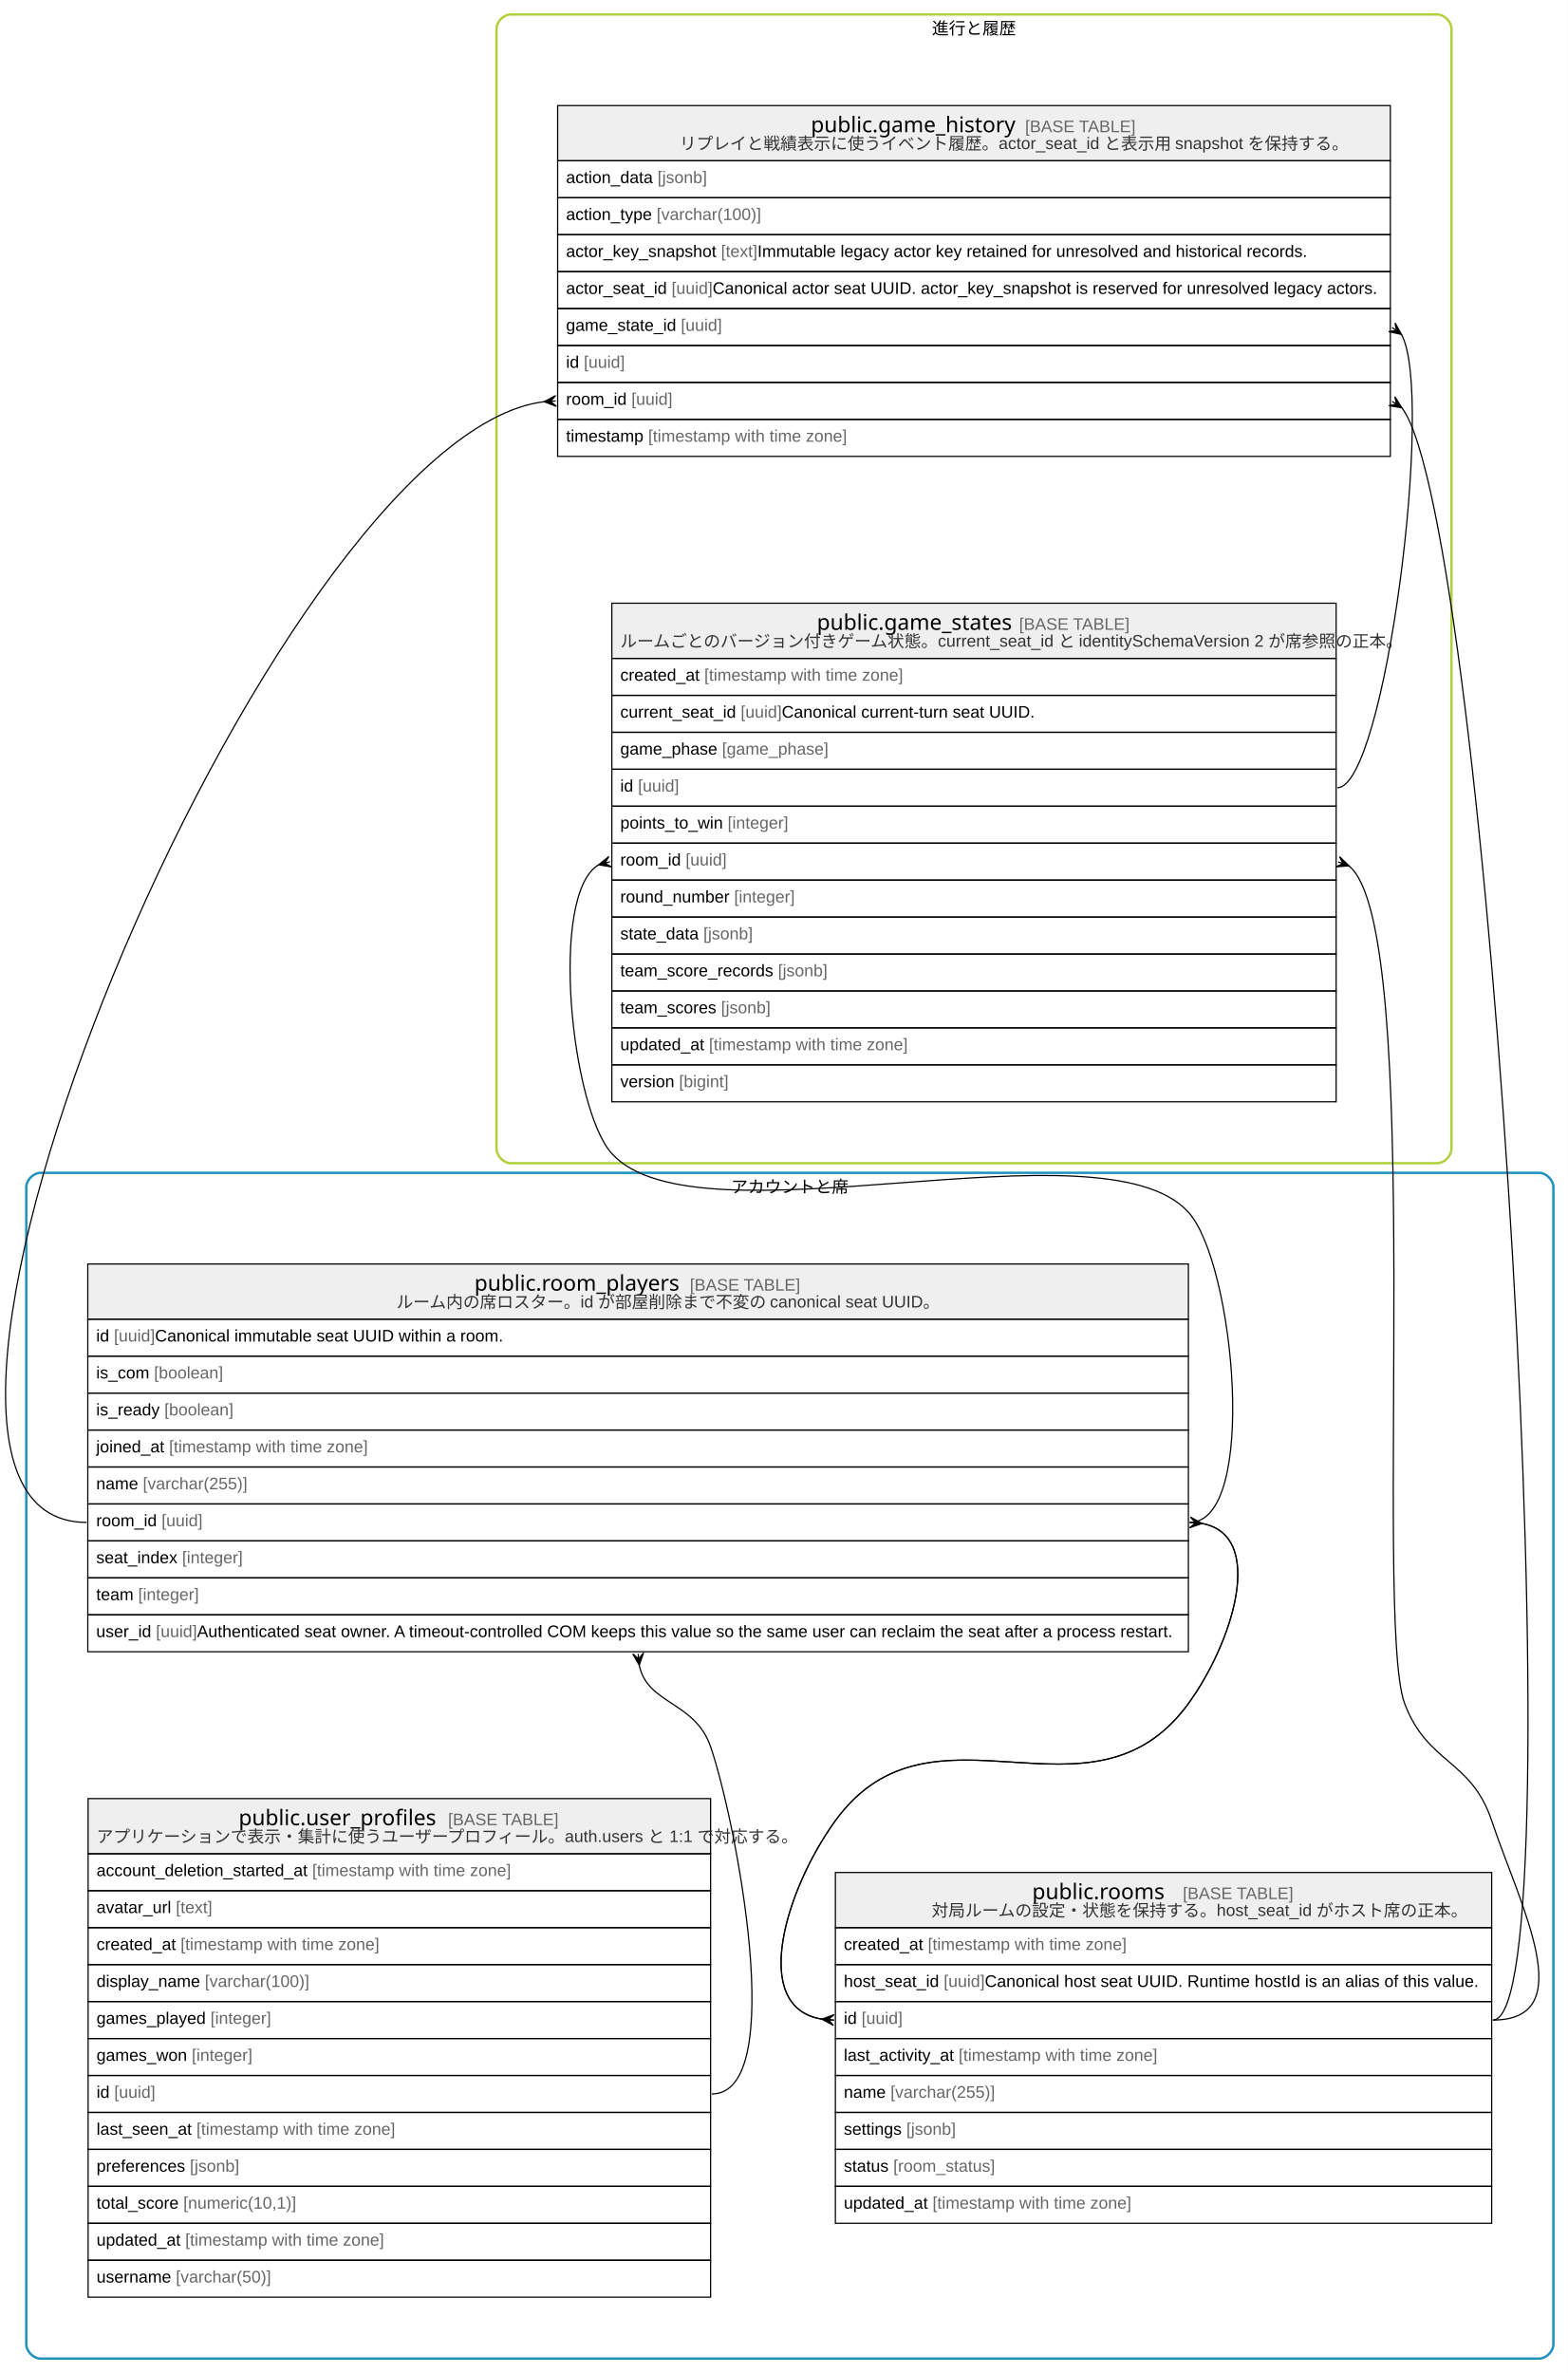
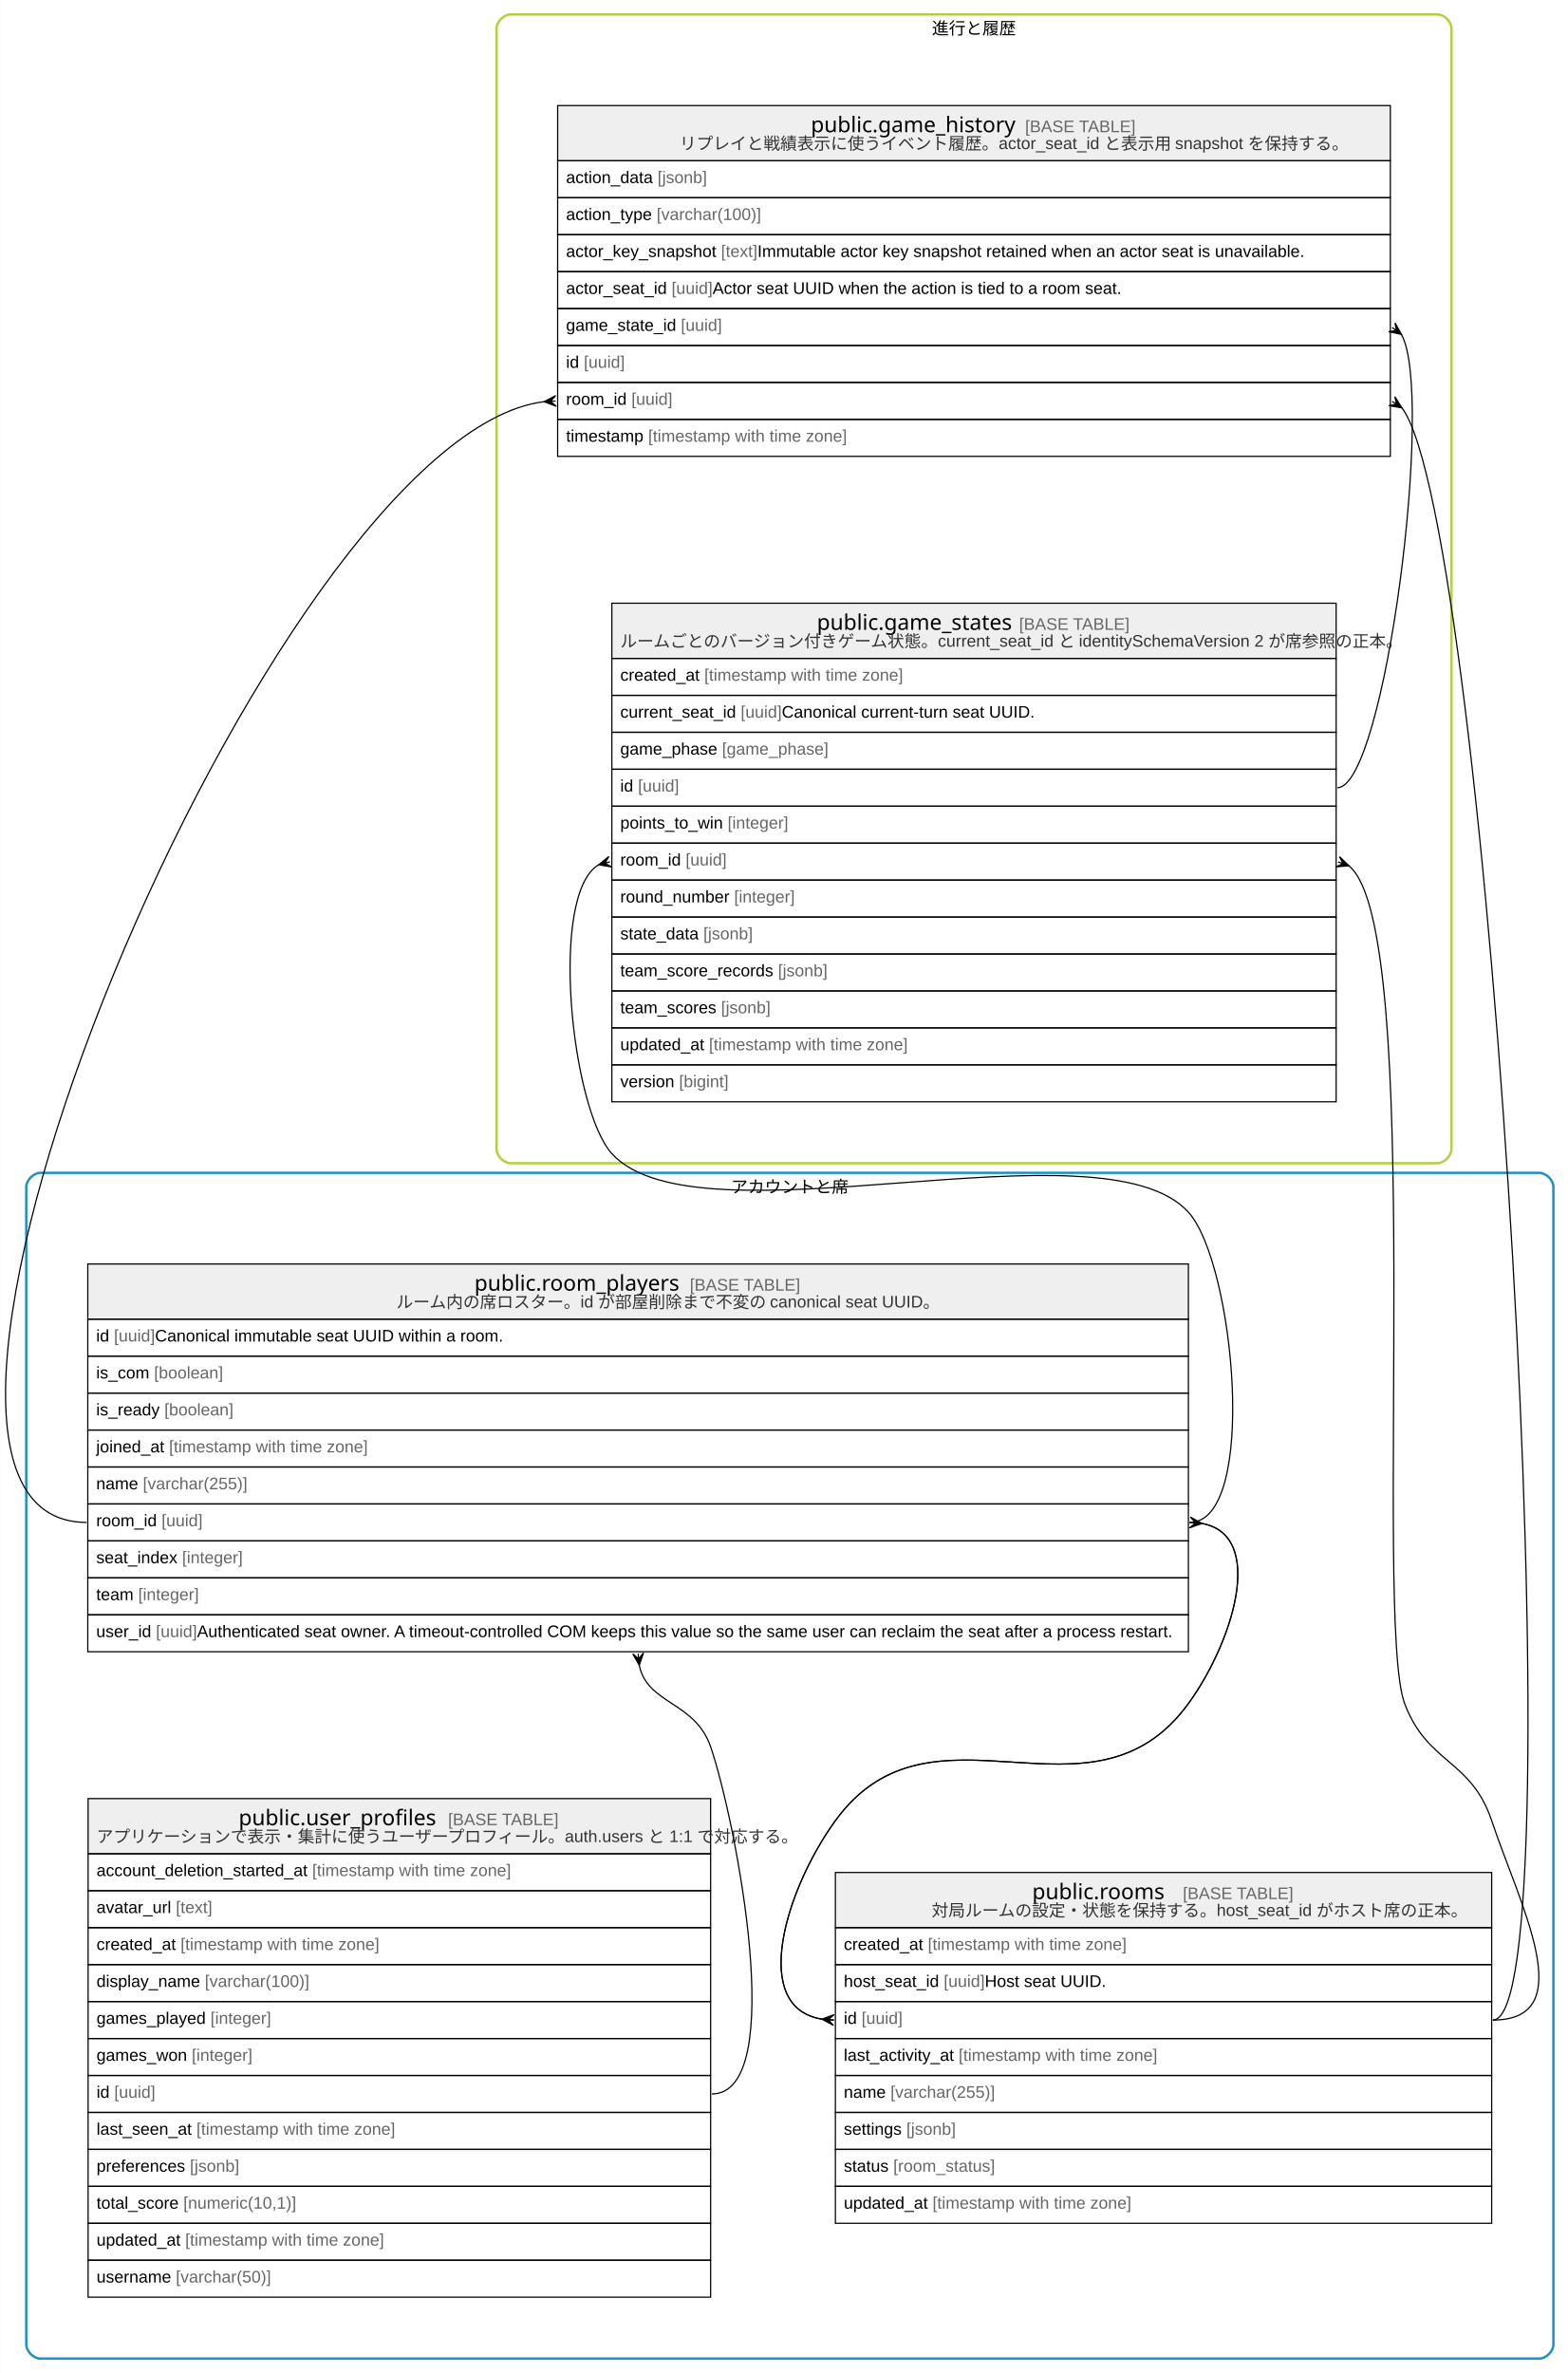
<svg xmlns="http://www.w3.org/2000/svg" width="1307pt" height="1978pt" viewBox="0.00 0.00 1306.80 1978.00">
  <g id="graph0" class="graph" transform="scale(1 1) rotate(0) translate(4 1974)">
    <polygon fill="white" stroke="none" points="-4,4 -4,-1974 1302.8,-1974 1302.8,4 -4,4" />
    <g id="clust1" class="cluster">
      <path fill="none" stroke="#1f91be" stroke-width="2" d="M29.8,-8C29.8,-8 1278.8,-8 1278.8,-8 1284.8,-8 1290.8,-14 1290.8,-20 1290.8,-20 1290.8,-984.4 1290.8,-984.4 1290.8,-990.4 1284.8,-996.4 1278.8,-996.4 1278.8,-996.4 29.8,-996.4 29.8,-996.4 23.8,-996.4 17.8,-990.4 17.8,-984.4 17.8,-984.4 17.8,-20 17.8,-20 17.8,-14 23.8,-8 29.8,-8" />
      <text text-anchor="middle" x="654.3" y="-979.8" font-family="Arial" font-size="14.00">アカウントと席</text>
    </g>
    <g id="clust2" class="cluster">
      <path fill="none" stroke="#b2cf3e" stroke-width="2" d="M421.8,-1004.4C421.8,-1004.4 1193.8,-1004.4 1193.8,-1004.4 1199.8,-1004.4 1205.8,-1010.4 1205.8,-1016.4 1205.8,-1016.4 1205.8,-1950 1205.8,-1950 1205.8,-1956 1199.8,-1962 1193.8,-1962 1193.8,-1962 421.8,-1962 421.8,-1962 415.8,-1962 409.8,-1956 409.8,-1950 409.8,-1950 409.8,-1016.4 409.8,-1016.4 409.8,-1010.4 415.8,-1004.4 421.8,-1004.4" />
      <text text-anchor="middle" x="807.8" y="-1945.4" font-family="Arial" font-size="14.00">進行と履歴</text>
    </g>
    <g id="node1" class="node">
      <polygon fill="#efefef" stroke="none" points="69.08,-874.4 69.08,-920.4 986.53,-920.4 986.53,-874.4 69.08,-874.4" />
      <polygon fill="none" stroke="black" points="69.08,-874.4 69.08,-920.4 986.53,-920.4 986.53,-874.4 69.08,-874.4" />
      <text text-anchor="start" x="391.33" y="-898.2" font-family="Arial Bold" font-size="18.00">public.room_players</text>
      <text text-anchor="start" x="539.79" y="-898.2" font-family="Arial" font-size="14.00">    </text>
      <text text-anchor="start" x="570.91" y="-898.2" font-family="Arial" font-size="14.00" fill="#666666">[BASE TABLE]</text>
      <text text-anchor="start" x="326.3" y="-883.8" font-family="Arial" font-size="14.00" fill="#333333">ルーム内の席ロスター。id が部屋削除まで不変の canonical seat UUID。</text>
      <polygon fill="none" stroke="black" points="69.08,-843.6 69.08,-874.4 986.53,-874.4 986.53,-843.6 69.08,-843.6" />
      <text text-anchor="start" x="76.08" y="-855.8" font-family="Arial" font-size="14.00">id </text>
      <text text-anchor="start" x="90.87" y="-855.8" font-family="Arial" font-size="14.00" fill="#666666">[uuid]</text>
      <text text-anchor="start" x="125.12" y="-855.8" font-family="Arial" font-size="14.00"> Canonical immutable seat UUID within a room.</text>
      <polygon fill="none" stroke="black" points="69.08,-812.8 69.08,-843.6 986.53,-843.6 986.53,-812.8 69.08,-812.8" />
      <text text-anchor="start" x="76.08" y="-825" font-family="Arial" font-size="14.00">is_com </text>
      <text text-anchor="start" x="124.32" y="-825" font-family="Arial" font-size="14.00" fill="#666666">[boolean]</text>
      <polygon fill="none" stroke="black" points="69.08,-782 69.08,-812.8 986.53,-812.8 986.53,-782 69.08,-782" />
      <text text-anchor="start" x="76.08" y="-794.2" font-family="Arial" font-size="14.00">is_ready </text>
      <text text-anchor="start" x="132.89" y="-794.2" font-family="Arial" font-size="14.00" fill="#666666">[boolean]</text>
      <polygon fill="none" stroke="black" points="69.08,-751.2 69.08,-782 986.53,-782 986.53,-751.2 69.08,-751.2" />
      <text text-anchor="start" x="76.08" y="-763.4" font-family="Arial" font-size="14.00">joined_at </text>
      <text text-anchor="start" x="136.8" y="-763.4" font-family="Arial" font-size="14.00" fill="#666666">[timestamp with time zone]</text>
      <polygon fill="none" stroke="black" points="69.08,-720.4 69.08,-751.2 986.53,-751.2 986.53,-720.4 69.08,-720.4" />
      <text text-anchor="start" x="76.08" y="-732.6" font-family="Arial" font-size="14.00">name </text>
      <text text-anchor="start" x="114.99" y="-732.6" font-family="Arial" font-size="14.00" fill="#666666">[varchar(255)]</text>
      <polygon fill="none" stroke="black" points="69.08,-689.6 69.08,-720.4 986.53,-720.4 986.53,-689.6 69.08,-689.6" />
      <text text-anchor="start" x="76.08" y="-701.8" font-family="Arial" font-size="14.00">room_id </text>
      <text text-anchor="start" x="130.55" y="-701.8" font-family="Arial" font-size="14.00" fill="#666666">[uuid]</text>
      <polygon fill="none" stroke="black" points="69.08,-658.8 69.08,-689.6 986.53,-689.6 986.53,-658.8 69.08,-658.8" />
      <text text-anchor="start" x="76.08" y="-671" font-family="Arial" font-size="14.00">seat_index </text>
      <text text-anchor="start" x="147.69" y="-671" font-family="Arial" font-size="14.00" fill="#666666">[integer]</text>
      <polygon fill="none" stroke="black" points="69.08,-628 69.08,-658.8 986.53,-658.8 986.53,-628 69.08,-628" />
      <text text-anchor="start" x="76.08" y="-640.2" font-family="Arial" font-size="14.00">team </text>
      <text text-anchor="start" x="111.1" y="-640.2" font-family="Arial" font-size="14.00" fill="#666666">[integer]</text>
      <polygon fill="none" stroke="black" points="69.08,-597.2 69.08,-628 986.53,-628 986.53,-597.2 69.08,-597.2" />
      <text text-anchor="start" x="76.08" y="-609.4" font-family="Arial" font-size="14.00">user_id </text>
      <text text-anchor="start" x="125.89" y="-609.4" font-family="Arial" font-size="14.00" fill="#666666">[uuid]</text>
      <text text-anchor="start" x="160.14" y="-609.4" font-family="Arial" font-size="14.00"> Authenticated seat owner. A timeout-controlled COM keeps this value so the same user can reclaim the seat after a process restart.</text>
    </g>
    <g id="node2" class="node">
      <polygon fill="#efefef" stroke="none" points="692.27,-367.2 692.27,-413.2 1239.34,-413.2 1239.34,-367.2 692.27,-367.2" />
      <polygon fill="none" stroke="black" points="692.27,-367.2 692.27,-413.2 1239.34,-413.2 1239.34,-367.2 692.27,-367.2" />
      <text text-anchor="start" x="856.31" y="-391" font-family="Arial Bold" font-size="18.00">public.rooms</text>
      <text text-anchor="start" x="950.81" y="-391" font-family="Arial" font-size="14.00">    </text>
      <text text-anchor="start" x="981.92" y="-391" font-family="Arial" font-size="14.00" fill="#666666">[BASE TABLE]</text>
      <text text-anchor="start" x="772.47" y="-376.6" font-family="Arial" font-size="14.00" fill="#333333">対局ルームの設定・状態を保持する。host_seat_id がホスト席の正本。</text>
      <polygon fill="none" stroke="black" points="692.27,-336.4 692.27,-367.2 1239.34,-367.2 1239.34,-336.4 692.27,-336.4" />
      <text text-anchor="start" x="699.27" y="-348.6" font-family="Arial" font-size="14.00">created_at </text>
      <text text-anchor="start" x="769.32" y="-348.6" font-family="Arial" font-size="14.00" fill="#666666">[timestamp with time zone]</text>
      <polygon fill="none" stroke="black" points="692.27,-305.6 692.27,-336.4 1239.34,-336.4 1239.34,-305.6 692.27,-305.6" />
      <text text-anchor="start" x="699.27" y="-317.8" font-family="Arial" font-size="14.00">host_seat_id </text>
      <text text-anchor="start" x="782.55" y="-317.8" font-family="Arial" font-size="14.00" fill="#666666">[uuid]</text>
-       <text text-anchor="start" x="816.8" y="-317.8" font-family="Arial" font-size="14.00"> Canonical host seat UUID. Runtime hostId is an alias of this value.</text>
+       <text text-anchor="start" x="816.8" y="-317.8" font-family="Arial" font-size="14.00"> Host seat UUID.</text>
      <polygon fill="none" stroke="black" points="692.27,-274.8 692.27,-305.6 1239.34,-305.6 1239.34,-274.8 692.27,-274.8" />
      <text text-anchor="start" x="699.27" y="-287" font-family="Arial" font-size="14.00">id </text>
      <text text-anchor="start" x="714.06" y="-287" font-family="Arial" font-size="14.00" fill="#666666">[uuid]</text>
      <polygon fill="none" stroke="black" points="692.27,-244 692.27,-274.8 1239.34,-274.8 1239.34,-244 692.27,-244" />
      <text text-anchor="start" x="699.27" y="-256.2" font-family="Arial" font-size="14.00">last_activity_at </text>
      <text text-anchor="start" x="794.98" y="-256.2" font-family="Arial" font-size="14.00" fill="#666666">[timestamp with time zone]</text>
      <polygon fill="none" stroke="black" points="692.27,-213.2 692.27,-244 1239.34,-244 1239.34,-213.2 692.27,-213.2" />
      <text text-anchor="start" x="699.27" y="-225.4" font-family="Arial" font-size="14.00">name </text>
      <text text-anchor="start" x="738.18" y="-225.4" font-family="Arial" font-size="14.00" fill="#666666">[varchar(255)]</text>
      <polygon fill="none" stroke="black" points="692.27,-182.4 692.27,-213.2 1239.34,-213.2 1239.34,-182.4 692.27,-182.4" />
      <text text-anchor="start" x="699.27" y="-194.6" font-family="Arial" font-size="14.00">settings </text>
      <text text-anchor="start" x="751.41" y="-194.6" font-family="Arial" font-size="14.00" fill="#666666">[jsonb]</text>
      <polygon fill="none" stroke="black" points="692.27,-151.6 692.27,-182.4 1239.34,-182.4 1239.34,-151.6 692.27,-151.6" />
      <text text-anchor="start" x="699.27" y="-163.8" font-family="Arial" font-size="14.00">status </text>
      <text text-anchor="start" x="740.51" y="-163.8" font-family="Arial" font-size="14.00" fill="#666666">[room_status]</text>
      <polygon fill="none" stroke="black" points="692.27,-120.8 692.27,-151.6 1239.34,-151.6 1239.34,-120.8 692.27,-120.8" />
      <text text-anchor="start" x="699.27" y="-133" font-family="Arial" font-size="14.00">updated_at </text>
      <text text-anchor="start" x="773.23" y="-133" font-family="Arial" font-size="14.00" fill="#666666">[timestamp with time zone]</text>
    </g>
    <g id="edge6" class="edge">
      <path fill="none" stroke="black" d="M997.69,-704.16C1051.47,-694.55 1023.83,-605.32 986.53,-554 905.51,-442.55 773.26,-567.88 692.27,-456.4 648.86,-396.64 617.4,-290.2 691.27,-290.2" />
      <polygon fill="black" stroke="black" points="997.83,-704.14 987.49,-700.49 992.51,-704.59 988.19,-704.94 988.19,-704.94 988.19,-704.94 992.51,-704.59 988.23,-709.46 997.83,-704.14" />
    </g>
    <g id="node3" class="node">
      <polygon fill="#efefef" stroke="none" points="69.35,-428.8 69.35,-474.8 588.26,-474.8 588.26,-428.8 69.35,-428.8" />
      <polygon fill="none" stroke="black" points="69.35,-428.8 69.35,-474.8 588.26,-474.8 588.26,-428.8 69.35,-428.8" />
      <text text-anchor="start" x="194.83" y="-452.6" font-family="Arial Bold" font-size="18.00">public.user_profiles</text>
      <text text-anchor="start" x="338.29" y="-452.6" font-family="Arial" font-size="14.00">    </text>
      <text text-anchor="start" x="369.41" y="-452.6" font-family="Arial" font-size="14.00" fill="#666666">[BASE TABLE]</text>
      <text text-anchor="start" x="76.35" y="-438.2" font-family="Arial" font-size="14.00" fill="#333333">アプリケーションで表示・集計に使うユーザープロフィール。auth.users と 1:1 で対応する。</text>
      <polygon fill="none" stroke="black" points="69.35,-398 69.35,-428.8 588.26,-428.8 588.26,-398 69.35,-398" />
      <text text-anchor="start" x="76.35" y="-410.2" font-family="Arial" font-size="14.00">account_deletion_started_at </text>
      <text text-anchor="start" x="256.15" y="-410.2" font-family="Arial" font-size="14.00" fill="#666666">[timestamp with time zone]</text>
      <polygon fill="none" stroke="black" points="69.35,-367.2 69.35,-398 588.26,-398 588.26,-367.2 69.35,-367.2" />
      <text text-anchor="start" x="76.35" y="-379.4" font-family="Arial" font-size="14.00">avatar_url </text>
      <text text-anchor="start" x="142.49" y="-379.4" font-family="Arial" font-size="14.00" fill="#666666">[text]</text>
      <polygon fill="none" stroke="black" points="69.35,-336.4 69.35,-367.2 588.26,-367.2 588.26,-336.4 69.35,-336.4" />
      <text text-anchor="start" x="76.35" y="-348.6" font-family="Arial" font-size="14.00">created_at </text>
      <text text-anchor="start" x="146.39" y="-348.6" font-family="Arial" font-size="14.00" fill="#666666">[timestamp with time zone]</text>
      <polygon fill="none" stroke="black" points="69.35,-305.6 69.35,-336.4 588.26,-336.4 588.26,-305.6 69.35,-305.6" />
      <text text-anchor="start" x="76.35" y="-317.8" font-family="Arial" font-size="14.00">display_name </text>
      <text text-anchor="start" x="166.62" y="-317.8" font-family="Arial" font-size="14.00" fill="#666666">[varchar(100)]</text>
      <polygon fill="none" stroke="black" points="69.35,-274.8 69.35,-305.6 588.26,-305.6 588.26,-274.8 69.35,-274.8" />
      <text text-anchor="start" x="76.35" y="-287" font-family="Arial" font-size="14.00">games_played </text>
      <text text-anchor="start" x="171.3" y="-287" font-family="Arial" font-size="14.00" fill="#666666">[integer]</text>
      <polygon fill="none" stroke="black" points="69.35,-244 69.35,-274.8 588.26,-274.8 588.26,-244 69.35,-244" />
      <text text-anchor="start" x="76.35" y="-256.2" font-family="Arial" font-size="14.00">games_won </text>
      <text text-anchor="start" x="155.73" y="-256.2" font-family="Arial" font-size="14.00" fill="#666666">[integer]</text>
      <polygon fill="none" stroke="black" points="69.35,-213.2 69.35,-244 588.26,-244 588.26,-213.2 69.35,-213.2" />
      <text text-anchor="start" x="76.35" y="-225.4" font-family="Arial" font-size="14.00">id </text>
      <text text-anchor="start" x="91.13" y="-225.4" font-family="Arial" font-size="14.00" fill="#666666">[uuid]</text>
      <polygon fill="none" stroke="black" points="69.35,-182.4 69.35,-213.2 588.26,-213.2 588.26,-182.4 69.35,-182.4" />
      <text text-anchor="start" x="76.35" y="-194.6" font-family="Arial" font-size="14.00">last_seen_at </text>
      <text text-anchor="start" x="159.63" y="-194.6" font-family="Arial" font-size="14.00" fill="#666666">[timestamp with time zone]</text>
      <polygon fill="none" stroke="black" points="69.35,-151.6 69.35,-182.4 588.26,-182.4 588.26,-151.6 69.35,-151.6" />
      <text text-anchor="start" x="76.35" y="-163.8" font-family="Arial" font-size="14.00">preferences </text>
      <text text-anchor="start" x="154.17" y="-163.8" font-family="Arial" font-size="14.00" fill="#666666">[jsonb]</text>
      <polygon fill="none" stroke="black" points="69.35,-120.8 69.35,-151.6 588.26,-151.6 588.26,-120.8 69.35,-120.8" />
      <text text-anchor="start" x="76.35" y="-133" font-family="Arial" font-size="14.00">total_score </text>
      <text text-anchor="start" x="148.72" y="-133" font-family="Arial" font-size="14.00" fill="#666666">[numeric(10,1)]</text>
      <polygon fill="none" stroke="black" points="69.35,-90 69.35,-120.8 588.26,-120.8 588.26,-90 69.35,-90" />
      <text text-anchor="start" x="76.35" y="-102.2" font-family="Arial" font-size="14.00">updated_at </text>
      <text text-anchor="start" x="150.3" y="-102.2" font-family="Arial" font-size="14.00" fill="#666666">[timestamp with time zone]</text>
      <polygon fill="none" stroke="black" points="69.35,-59.2 69.35,-90 588.26,-90 588.26,-59.2 69.35,-59.2" />
      <text text-anchor="start" x="76.35" y="-71.4" font-family="Arial" font-size="14.00">username </text>
      <text text-anchor="start" x="142.49" y="-71.4" font-family="Arial" font-size="14.00" fill="#666666">[varchar(50)]</text>
    </g>
    <g id="edge7" class="edge">
      <path fill="none" stroke="black" d="M528.78,-585.95C535.51,-553.16 575.22,-555.98 588.26,-518 609.15,-457.18 653.57,-228.6 589.26,-228.6" />
      <polygon fill="black" stroke="black" points="528.78,-585.91 523.36,-595.44 528.28,-591.22 527.87,-595.53 527.87,-595.53 527.87,-595.53 528.28,-591.22 532.32,-596.29 528.78,-585.91" />
    </g>
    <g id="edge8" class="edge">
      <path fill="none" stroke="black" d="M681.19,-290.94C620.5,-300.48 650.98,-399.56 692.27,-456.4 773.26,-567.88 905.51,-442.55 986.53,-554 1025.99,-608.29 1054.64,-705 987.53,-705" />
      <polygon fill="black" stroke="black" points="680.97,-290.96 691.27,-294.71 686.29,-290.57 690.6,-290.25 690.6,-290.25 690.6,-290.25 686.29,-290.57 690.61,-285.74 680.97,-290.96" />
    </g>
    <g id="node4" class="node">
      <polygon fill="#efefef" stroke="none" points="460.74,-1840 460.74,-1886 1154.87,-1886 1154.87,-1840 460.74,-1840" />
      <polygon fill="none" stroke="black" points="460.74,-1840 460.74,-1886 1154.87,-1886 1154.87,-1840 460.74,-1840" />
      <text text-anchor="start" x="671.82" y="-1863.8" font-family="Arial Bold" font-size="18.00">public.game_history</text>
      <text text-anchor="start" x="819.3" y="-1863.8" font-family="Arial" font-size="14.00">    </text>
      <text text-anchor="start" x="850.41" y="-1863.8" font-family="Arial" font-size="14.00" fill="#666666">[BASE TABLE]</text>
      <text text-anchor="start" x="562.33" y="-1849.4" font-family="Arial" font-size="14.00" fill="#333333">リプレイと戦績表示に使うイベント履歴。actor_seat_id と表示用 snapshot を保持する。</text>
      <polygon fill="none" stroke="black" points="460.74,-1809.2 460.74,-1840 1154.87,-1840 1154.87,-1809.2 460.74,-1809.2" />
      <text text-anchor="start" x="467.74" y="-1821.4" font-family="Arial" font-size="14.00">action_data </text>
      <text text-anchor="start" x="544.02" y="-1821.4" font-family="Arial" font-size="14.00" fill="#666666">[jsonb]</text>
      <polygon fill="none" stroke="black" points="460.74,-1778.4 460.74,-1809.2 1154.87,-1809.2 1154.87,-1778.4 460.74,-1778.4" />
      <text text-anchor="start" x="467.74" y="-1790.6" font-family="Arial" font-size="14.00">action_type </text>
      <text text-anchor="start" x="543.24" y="-1790.6" font-family="Arial" font-size="14.00" fill="#666666">[varchar(100)]</text>
      <polygon fill="none" stroke="black" points="460.74,-1747.6 460.74,-1778.4 1154.87,-1778.4 1154.87,-1747.6 460.74,-1747.6" />
      <text text-anchor="start" x="467.74" y="-1759.8" font-family="Arial" font-size="14.00">actor_key_snapshot </text>
      <text text-anchor="start" x="596.93" y="-1759.8" font-family="Arial" font-size="14.00" fill="#666666">[text]</text>
-       <text text-anchor="start" x="627.28" y="-1759.8" font-family="Arial" font-size="14.00"> Immutable legacy actor key retained for unresolved and historical records.</text>
+       <text text-anchor="start" x="627.28" y="-1759.8" font-family="Arial" font-size="14.00"> Immutable actor key snapshot retained when an actor seat is unavailable.</text>
      <polygon fill="none" stroke="black" points="460.74,-1716.8 460.74,-1747.6 1154.87,-1747.6 1154.87,-1716.8 460.74,-1716.8" />
      <text text-anchor="start" x="467.74" y="-1729" font-family="Arial" font-size="14.00">actor_seat_id </text>
      <text text-anchor="start" x="555.69" y="-1729" font-family="Arial" font-size="14.00" fill="#666666">[uuid]</text>
-       <text text-anchor="start" x="589.93" y="-1729" font-family="Arial" font-size="14.00"> Canonical actor seat UUID. actor_key_snapshot is reserved for unresolved legacy actors.</text>
+       <text text-anchor="start" x="589.93" y="-1729" font-family="Arial" font-size="14.00"> Actor seat UUID when the action is tied to a room seat.</text>
      <polygon fill="none" stroke="black" points="460.74,-1686 460.74,-1716.8 1154.87,-1716.8 1154.87,-1686 460.74,-1686" />
      <text text-anchor="start" x="467.74" y="-1698.2" font-family="Arial" font-size="14.00">game_state_id </text>
      <text text-anchor="start" x="563.47" y="-1698.2" font-family="Arial" font-size="14.00" fill="#666666">[uuid]</text>
      <polygon fill="none" stroke="black" points="460.74,-1655.2 460.74,-1686 1154.87,-1686 1154.87,-1655.2 460.74,-1655.2" />
      <text text-anchor="start" x="467.74" y="-1667.4" font-family="Arial" font-size="14.00">id </text>
      <text text-anchor="start" x="482.53" y="-1667.4" font-family="Arial" font-size="14.00" fill="#666666">[uuid]</text>
      <polygon fill="none" stroke="black" points="460.74,-1624.4 460.74,-1655.2 1154.87,-1655.2 1154.87,-1624.4 460.74,-1624.4" />
      <text text-anchor="start" x="467.74" y="-1636.6" font-family="Arial" font-size="14.00">room_id </text>
      <text text-anchor="start" x="522.21" y="-1636.6" font-family="Arial" font-size="14.00" fill="#666666">[uuid]</text>
      <polygon fill="none" stroke="black" points="460.74,-1593.6 460.74,-1624.4 1154.87,-1624.4 1154.87,-1593.6 460.74,-1593.6" />
      <text text-anchor="start" x="467.74" y="-1605.8" font-family="Arial" font-size="14.00">timestamp </text>
      <text text-anchor="start" x="536.2" y="-1605.8" font-family="Arial" font-size="14.00" fill="#666666">[timestamp with time zone]</text>
    </g>
    <g id="edge3" class="edge">
      <path fill="none" stroke="black" d="M449.4,-1639.16C222.8,-1611.71 -153.74,-705 68.08,-705" />
      <polygon fill="black" stroke="black" points="449.43,-1639.17 459.13,-1644.27 454.75,-1639.49 459.07,-1639.76 459.07,-1639.76 459.07,-1639.76 454.75,-1639.49 459.68,-1635.29 449.43,-1639.17" />
    </g>
    <g id="edge1" class="edge">
      <path fill="none" stroke="black" d="M1164.48,-1634.08C1237.2,-1538.96 1312.6,-290.2 1240.34,-290.2" />
      <polygon fill="black" stroke="black" points="1164.48,-1634.08 1153.66,-1635.87 1160.03,-1637.03 1156.43,-1639.43 1156.43,-1639.43 1156.43,-1639.43 1160.03,-1637.03 1158.64,-1643.36 1164.48,-1634.08" />
    </g>
    <g id="node5" class="node">
      <polygon fill="#efefef" stroke="none" points="505.92,-1425.2 505.92,-1471.2 1109.69,-1471.2 1109.69,-1425.2 505.92,-1425.2" />
      <polygon fill="none" stroke="black" points="505.92,-1425.2 505.92,-1471.2 1109.69,-1471.2 1109.69,-1425.2 505.92,-1425.2" />
      <text text-anchor="start" x="676.83" y="-1449" font-family="Arial Bold" font-size="18.00">public.game_states</text>
      <text text-anchor="start" x="814.29" y="-1449" font-family="Arial" font-size="14.00">    </text>
      <text text-anchor="start" x="845.41" y="-1449" font-family="Arial" font-size="14.00" fill="#666666">[BASE TABLE]</text>
      <text text-anchor="start" x="512.92" y="-1434.6" font-family="Arial" font-size="14.00" fill="#333333">ルームごとのバージョン付きゲーム状態。current_seat_id と identitySchemaVersion 2 が席参照の正本。</text>
      <polygon fill="none" stroke="black" points="505.92,-1394.4 505.92,-1425.2 1109.69,-1425.2 1109.69,-1394.4 505.92,-1394.4" />
      <text text-anchor="start" x="512.92" y="-1406.6" font-family="Arial" font-size="14.00">created_at </text>
      <text text-anchor="start" x="582.97" y="-1406.6" font-family="Arial" font-size="14.00" fill="#666666">[timestamp with time zone]</text>
      <polygon fill="none" stroke="black" points="505.92,-1363.6 505.92,-1394.4 1109.69,-1394.4 1109.69,-1363.6 505.92,-1363.6" />
      <text text-anchor="start" x="512.92" y="-1375.8" font-family="Arial" font-size="14.00">current_seat_id </text>
      <text text-anchor="start" x="613.32" y="-1375.8" font-family="Arial" font-size="14.00" fill="#666666">[uuid]</text>
      <text text-anchor="start" x="647.56" y="-1375.8" font-family="Arial" font-size="14.00"> Canonical current-turn seat UUID.</text>
      <polygon fill="none" stroke="black" points="505.92,-1332.8 505.92,-1363.6 1109.69,-1363.6 1109.69,-1332.8 505.92,-1332.8" />
      <text text-anchor="start" x="512.92" y="-1345" font-family="Arial" font-size="14.00">game_phase </text>
      <text text-anchor="start" x="597.76" y="-1345" font-family="Arial" font-size="14.00" fill="#666666">[game_phase]</text>
      <polygon fill="none" stroke="black" points="505.92,-1302 505.92,-1332.8 1109.69,-1332.8 1109.69,-1302 505.92,-1302" />
      <text text-anchor="start" x="512.92" y="-1314.2" font-family="Arial" font-size="14.00">id </text>
      <text text-anchor="start" x="527.71" y="-1314.2" font-family="Arial" font-size="14.00" fill="#666666">[uuid]</text>
      <polygon fill="none" stroke="black" points="505.92,-1271.2 505.92,-1302 1109.69,-1302 1109.69,-1271.2 505.92,-1271.2" />
      <text text-anchor="start" x="512.92" y="-1283.4" font-family="Arial" font-size="14.00">points_to_win </text>
      <text text-anchor="start" x="602.43" y="-1283.4" font-family="Arial" font-size="14.00" fill="#666666">[integer]</text>
      <polygon fill="none" stroke="black" points="505.92,-1240.4 505.92,-1271.2 1109.69,-1271.2 1109.69,-1240.4 505.92,-1240.4" />
      <text text-anchor="start" x="512.92" y="-1252.6" font-family="Arial" font-size="14.00">room_id </text>
      <text text-anchor="start" x="567.39" y="-1252.6" font-family="Arial" font-size="14.00" fill="#666666">[uuid]</text>
      <polygon fill="none" stroke="black" points="505.92,-1209.6 505.92,-1240.4 1109.69,-1240.4 1109.69,-1209.6 505.92,-1209.6" />
      <text text-anchor="start" x="512.92" y="-1221.8" font-family="Arial" font-size="14.00">round_number </text>
      <text text-anchor="start" x="607.87" y="-1221.8" font-family="Arial" font-size="14.00" fill="#666666">[integer]</text>
      <polygon fill="none" stroke="black" points="505.92,-1178.8 505.92,-1209.6 1109.69,-1209.6 1109.69,-1178.8 505.92,-1178.8" />
      <text text-anchor="start" x="512.92" y="-1191" font-family="Arial" font-size="14.00">state_data </text>
      <text text-anchor="start" x="582.2" y="-1191" font-family="Arial" font-size="14.00" fill="#666666">[jsonb]</text>
      <polygon fill="none" stroke="black" points="505.92,-1148 505.92,-1178.8 1109.69,-1178.8 1109.69,-1148 505.92,-1148" />
      <text text-anchor="start" x="512.92" y="-1160.2" font-family="Arial" font-size="14.00">team_score_records </text>
      <text text-anchor="start" x="644.43" y="-1160.2" font-family="Arial" font-size="14.00" fill="#666666">[jsonb]</text>
      <polygon fill="none" stroke="black" points="505.92,-1117.2 505.92,-1148 1109.69,-1148 1109.69,-1117.2 505.92,-1117.2" />
      <text text-anchor="start" x="512.92" y="-1129.4" font-family="Arial" font-size="14.00">team_scores </text>
      <text text-anchor="start" x="596.96" y="-1129.4" font-family="Arial" font-size="14.00" fill="#666666">[jsonb]</text>
      <polygon fill="none" stroke="black" points="505.92,-1086.4 505.92,-1117.2 1109.69,-1117.2 1109.69,-1086.4 505.92,-1086.4" />
      <text text-anchor="start" x="512.92" y="-1098.6" font-family="Arial" font-size="14.00">updated_at </text>
      <text text-anchor="start" x="586.88" y="-1098.6" font-family="Arial" font-size="14.00" fill="#666666">[timestamp with time zone]</text>
      <polygon fill="none" stroke="black" points="505.92,-1055.6 505.92,-1086.4 1109.69,-1086.4 1109.69,-1055.6 505.92,-1055.6" />
      <text text-anchor="start" x="512.92" y="-1067.8" font-family="Arial" font-size="14.00">version </text>
      <text text-anchor="start" x="561.94" y="-1067.8" font-family="Arial" font-size="14.00" fill="#666666">[bigint]</text>
    </g>
    <g id="edge2" class="edge">
      <path fill="none" stroke="black" d="M1164.01,-1695.37C1192.14,-1646.52 1150.46,-1317.4 1110.69,-1317.4" />
      <polygon fill="black" stroke="black" points="1164.17,-1695.25 1153.46,-1697.58 1159.89,-1698.42 1156.41,-1701 1156.41,-1701 1156.41,-1701 1159.89,-1698.42 1158.82,-1704.82 1164.17,-1695.25" />
    </g>
    <g id="edge5" class="edge">
      <path fill="none" stroke="black" d="M495.09,-1253.22C453.4,-1229.51 471.99,-1049.8 505.92,-1012.4 578.06,-932.9 914.4,-1043.11 986.53,-963.6 1025.14,-921.04 1044.99,-705 987.53,-705" />
      <polygon fill="black" stroke="black" points="494.93,-1253.17 503.46,-1260.07 500.09,-1254.53 504.28,-1255.63 504.28,-1255.63 504.28,-1255.63 500.09,-1254.53 505.74,-1251.36 494.93,-1253.17" />
    </g>
    <g id="edge4" class="edge">
      <path fill="none" stroke="black" d="M1120.08,-1252.41C1184.79,-1202.81 1140.47,-624.08 1166.8,-554 1185.82,-503.41 1222.21,-507.66 1239.34,-456.4 1262.75,-386.34 1314.21,-290.2 1240.34,-290.2" />
      <polygon fill="black" stroke="black" points="1120.41,-1252.29 1109.47,-1251.45 1115.39,-1254.1 1111.32,-1255.57 1111.32,-1255.57 1111.32,-1255.57 1115.39,-1254.1 1112.53,-1259.92 1120.41,-1252.29" />
    </g>
  </g>
</svg>
